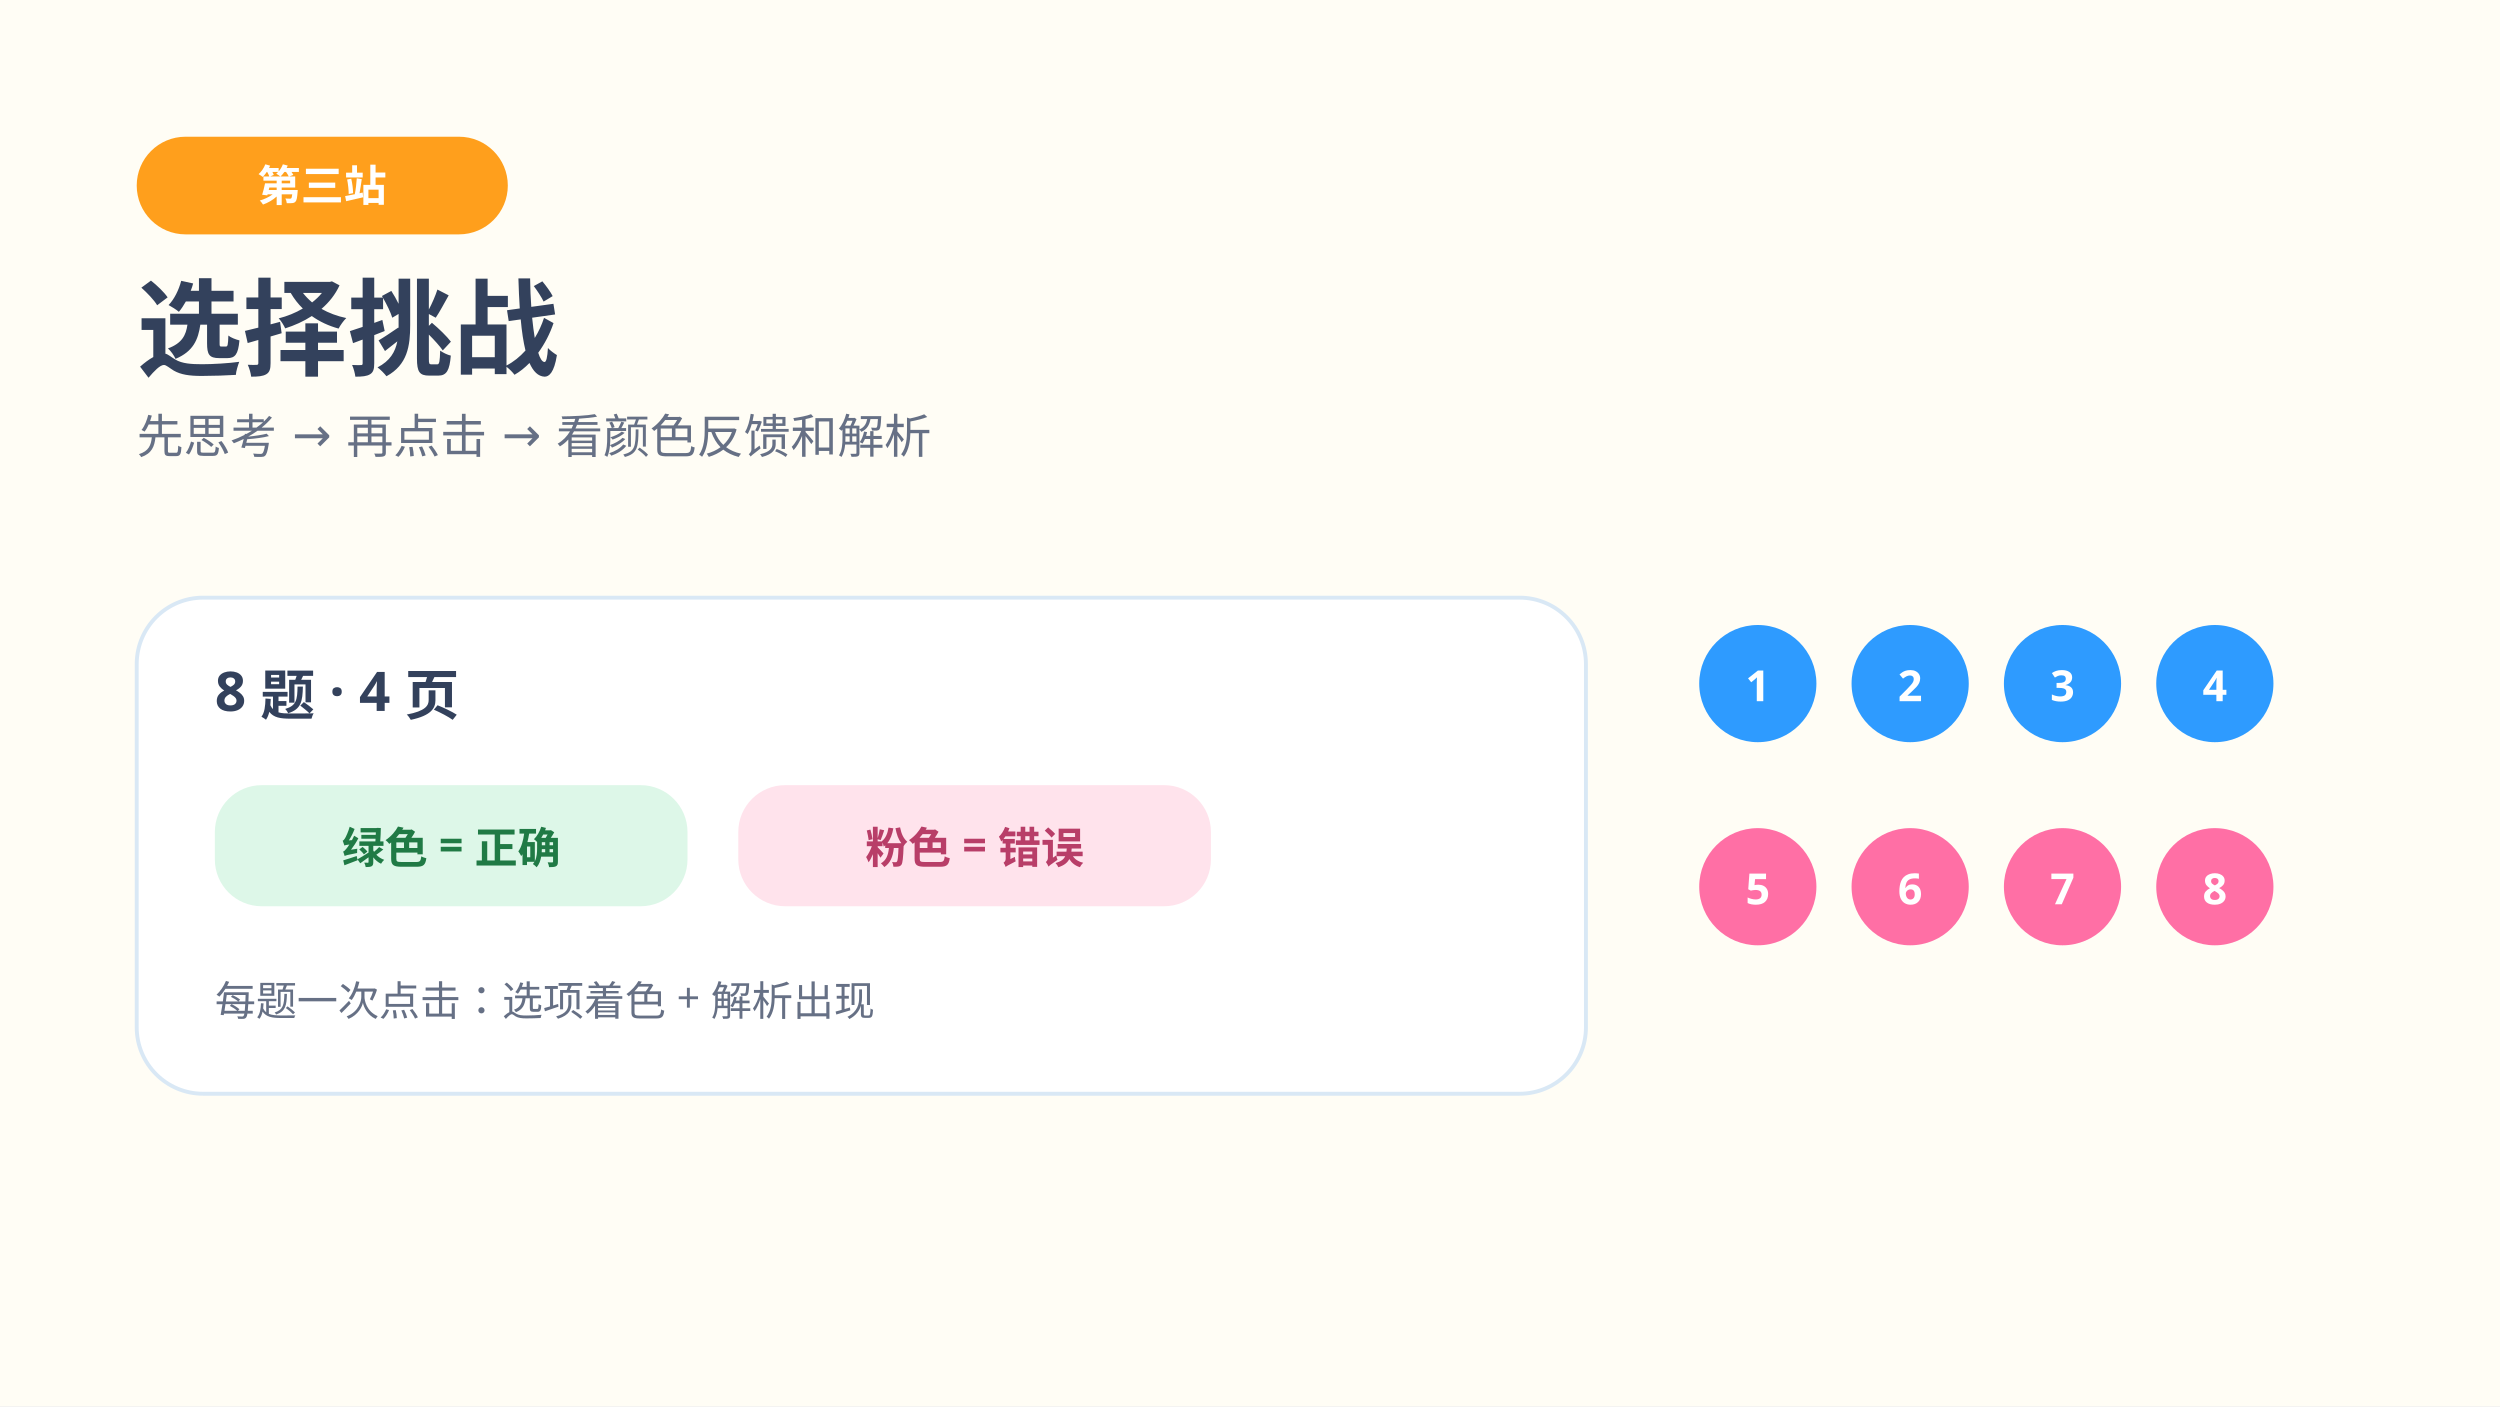
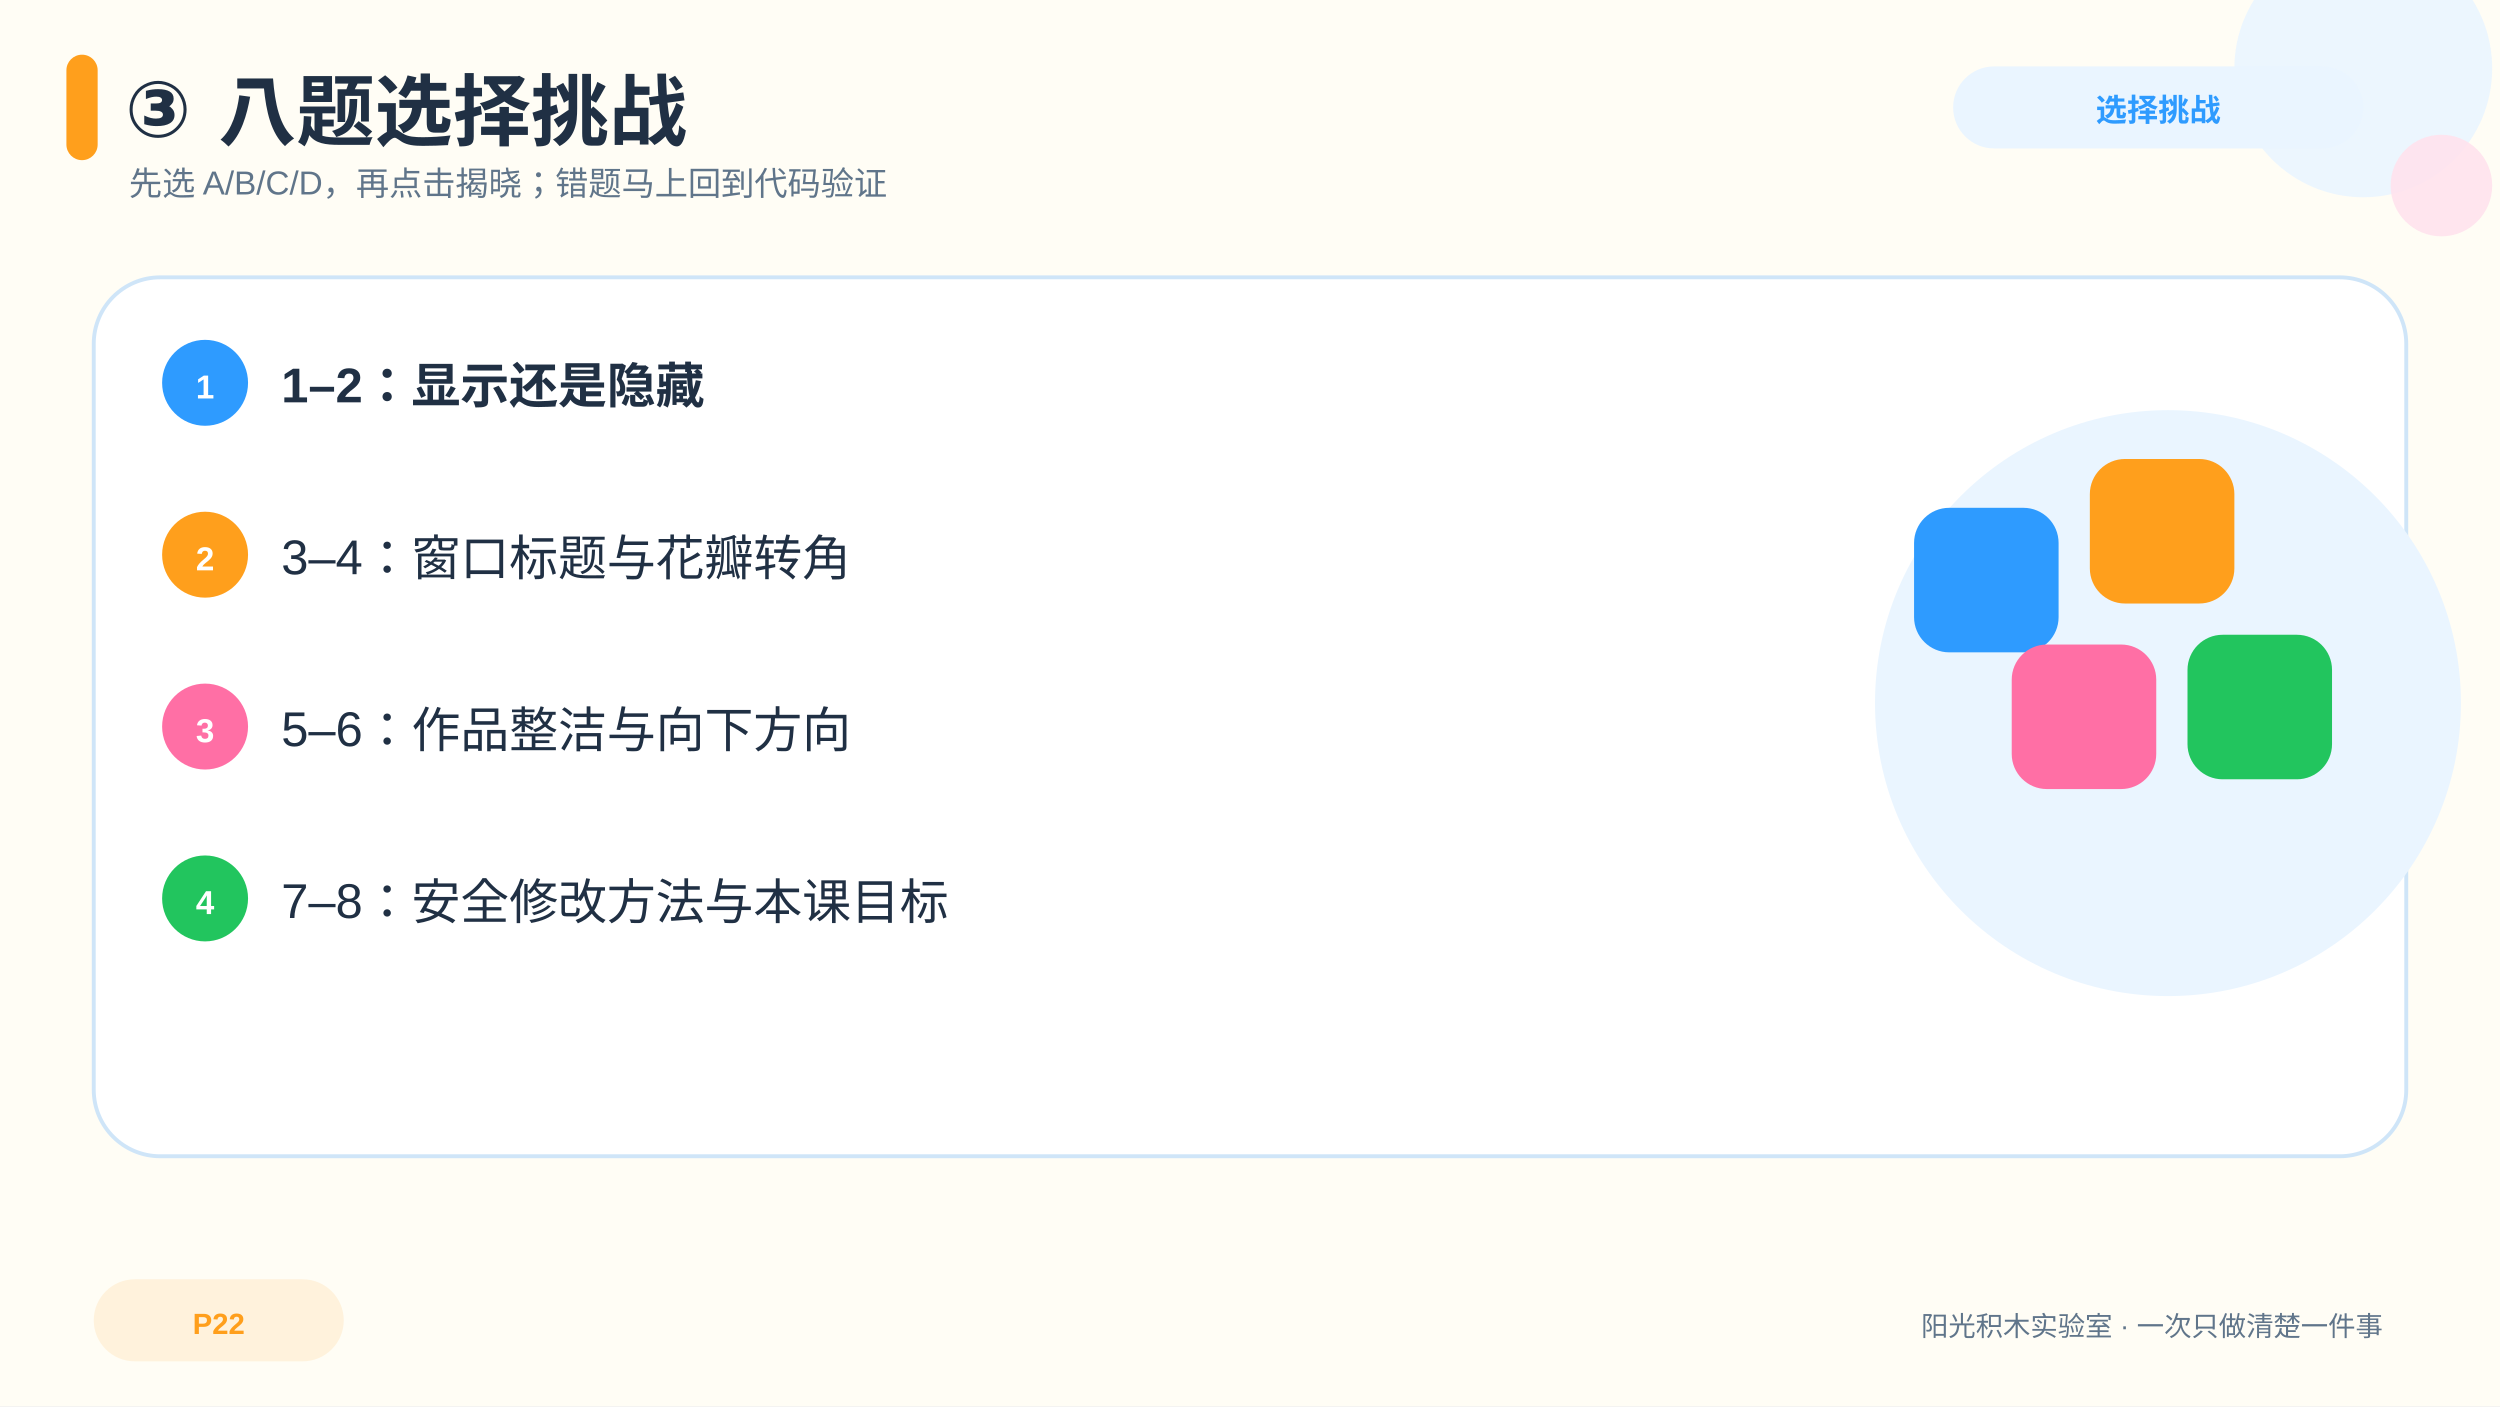
- <svg xmlns="http://www.w3.org/2000/svg" viewBox="0 0 1280 720" data-pptx-page-role="section" font-family="Microsoft YaHei, Segoe UI, sans-serif">
-   <rect width="1280" height="720" fill="#FFFDF5" />
-   <g id="title" data-pptx-bounds="70 70 1140 170">
-     <rect x="70" y="70" width="190" height="50" rx="25" fill="#FF9F1C" />
-     <text x="165" y="103" text-anchor="middle" font-size="22" font-weight="700" fill="#FFFFFF">第三站</text>
-     <text x="70" y="188" font-size="54" font-weight="700" fill="#33415C">选择挑战</text>
-     <text x="70" y="232" font-size="24" fill="#667085">先思考 → 再点击 → 看颜色反馈和解析</text>
-   </g>
-   <g id="rules" data-pptx-bounds="70 306 742 254">
-     <rect x="70" y="306" width="742" height="254" rx="34" fill="#FFFFFF" stroke="#D9E8F5" stroke-width="2" />
-     <text x="110" y="364" font-size="28" font-weight="700" fill="#33415C">8 题 · 4 页</text>
-     <rect x="110" y="402" width="242" height="62" rx="24" fill="#DDF7E8" />
-     <text x="231" y="442" text-anchor="middle" font-size="22" font-weight="700" fill="#207A45">绿色 = 正确</text>
-     <rect x="378" y="402" width="242" height="62" rx="24" fill="#FFE3EC" />
-     <text x="499" y="442" text-anchor="middle" font-size="22" font-weight="700" fill="#B83E68">粉色 = 错误</text>
-     <text x="110" y="520" font-size="21" fill="#667085">每题一次点击：选项着色 + 解析出现</text>
-   </g>
-   <g id="trail" data-pptx-bounds="860 306 350 254">
-     <circle cx="900" cy="350" r="30" fill="#2E9BFF" />
-     <text x="900" y="359" text-anchor="middle" font-size="22" font-weight="700" fill="#FFFFFF">1</text>
-     <circle cx="978" cy="350" r="30" fill="#2E9BFF" />
-     <text x="978" y="359" text-anchor="middle" font-size="22" font-weight="700" fill="#FFFFFF">2</text>
-     <circle cx="1056" cy="350" r="30" fill="#2E9BFF" />
-     <text x="1056" y="359" text-anchor="middle" font-size="22" font-weight="700" fill="#FFFFFF">3</text>
-     <circle cx="1134" cy="350" r="30" fill="#2E9BFF" />
-     <text x="1134" y="359" text-anchor="middle" font-size="22" font-weight="700" fill="#FFFFFF">4</text>
-     <circle cx="900" cy="454" r="30" fill="#FF6FA5" />
-     <text x="900" y="463" text-anchor="middle" font-size="22" font-weight="700" fill="#FFFFFF">5</text>
-     <circle cx="978" cy="454" r="30" fill="#FF6FA5" />
-     <text x="978" y="463" text-anchor="middle" font-size="22" font-weight="700" fill="#FFFFFF">6</text>
-     <circle cx="1056" cy="454" r="30" fill="#FF6FA5" />
-     <text x="1056" y="463" text-anchor="middle" font-size="22" font-weight="700" fill="#FFFFFF">7</text>
-     <circle cx="1134" cy="454" r="30" fill="#FF6FA5" />
-     <text x="1134" y="463" text-anchor="middle" font-size="22" font-weight="700" fill="#FFFFFF">8</text>
-   </g>
+ <svg xmlns="http://www.w3.org/2000/svg" viewBox="0 0 1280 720" data-pptx-page-role="content" font-family="Microsoft YaHei, Arial, sans-serif">
+   <rect x="0" y="0" width="1280" height="720" rx="0" fill="#FFFDF5" id="page-bg" />
+   <circle cx="1210" cy="35" r="66" fill="#EAF5FF" opacity="0.9" />
+   <circle cx="1250" cy="95" r="26" fill="#FFE2ED" opacity="0.9" />
+   <rect x="34" y="28" width="16" height="54" rx="8" fill="#FF9F1C" />
+   <text x="64" y="70" font-family="YouYuan, Microsoft YaHei, sans-serif" font-size="40" font-weight="700" fill="#203044" text-anchor="start">③ 八题选择挑战</text>
+   <text x="66" y="100" font-family="Microsoft YaHei, Arial, sans-serif" font-size="17" font-weight="400" fill="#60758A" text-anchor="start">先选 A/B/C/D，再点击揭晓；错题马上回到代码验证</text>
+   <rect x="1000" y="34" width="210" height="42" rx="21" fill="#EAF5FF" />
+   <text x="1105.0" y="62" font-family="Microsoft YaHei, Arial, sans-serif" font-size="16" font-weight="700" fill="#2E9BFF" text-anchor="middle">选择挑战</text>
+   <rect x="48" y="655" width="128" height="42" rx="21" fill="#FFF2DC" />
+   <text x="112.0" y="683" font-family="Microsoft YaHei, Arial, sans-serif" font-size="15" font-weight="700" fill="#FF9F1C" text-anchor="middle">P22</text>
+   <rect x="48" y="142" width="1184" height="450" rx="34" fill="#FFFFFF" stroke="#CFE5F8" stroke-width="2" />
+   <circle cx="1110" cy="360" r="150" fill="#EAF5FF" />
+   <rect x="980" y="260" width="74" height="74" rx="18" fill="#2E9BFF" />
+   <rect x="1070" y="235" width="74" height="74" rx="18" fill="#FF9F1C" />
+   <rect x="1030" y="330" width="74" height="74" rx="18" fill="#FF6FA5" />
+   <rect x="1120" y="325" width="74" height="74" rx="18" fill="#22C55E" />
+   <circle cx="105" cy="196" r="22" fill="#2E9BFF" />
+   <text x="105" y="204" font-family="Microsoft YaHei, Arial, sans-serif" font-size="17" font-weight="700" fill="#FFFFFF" text-anchor="middle">1</text>
+   <text x="144" y="206" font-family="Microsoft YaHei, Arial, sans-serif" font-size="25" font-weight="700" fill="#203044" text-anchor="start">
+     <tspan x="144" dy="0">1–2：显示还是隐藏</tspan>
+   </text>
+   <circle cx="105" cy="284" r="22" fill="#FF9F1C" />
+   <text x="105" y="292" font-family="Microsoft YaHei, Arial, sans-serif" font-size="17" font-weight="700" fill="#FFFFFF" text-anchor="middle">2</text>
+   <text x="144" y="294" font-family="Microsoft YaHei, Arial, sans-serif" font-size="25" font-weight="500" fill="#203044" text-anchor="start">
+     <tspan x="144" dy="0">3–4：窗口标题与花瓣转角</tspan>
+   </text>
+   <circle cx="105" cy="372" r="22" fill="#FF6FA5" />
+   <text x="105" y="380" font-family="Microsoft YaHei, Arial, sans-serif" font-size="17" font-weight="700" fill="#FFFFFF" text-anchor="middle">3</text>
+   <text x="144" y="382" font-family="Microsoft YaHei, Arial, sans-serif" font-size="25" font-weight="500" fill="#203044" text-anchor="start">
+     <tspan x="144" dy="0">5–6：作品整洁与向下方向</tspan>
+   </text>
+   <circle cx="105" cy="460" r="22" fill="#22C55E" />
+   <text x="105" y="468" font-family="Microsoft YaHei, Arial, sans-serif" font-size="17" font-weight="700" fill="#FFFFFF" text-anchor="middle">4</text>
+   <text x="144" y="470" font-family="Microsoft YaHei, Arial, sans-serif" font-size="25" font-weight="500" fill="#203044" text-anchor="start">
+     <tspan x="144" dy="0">7–8：安全修改方法与本课目标</tspan>
+   </text>
+   <text x="1220" y="684" font-family="Microsoft YaHei, Arial, sans-serif" font-size="14" font-weight="400" fill="#60758A" text-anchor="end">阳光积木实验室 · 一次只做清楚一件事</text>
</svg>
